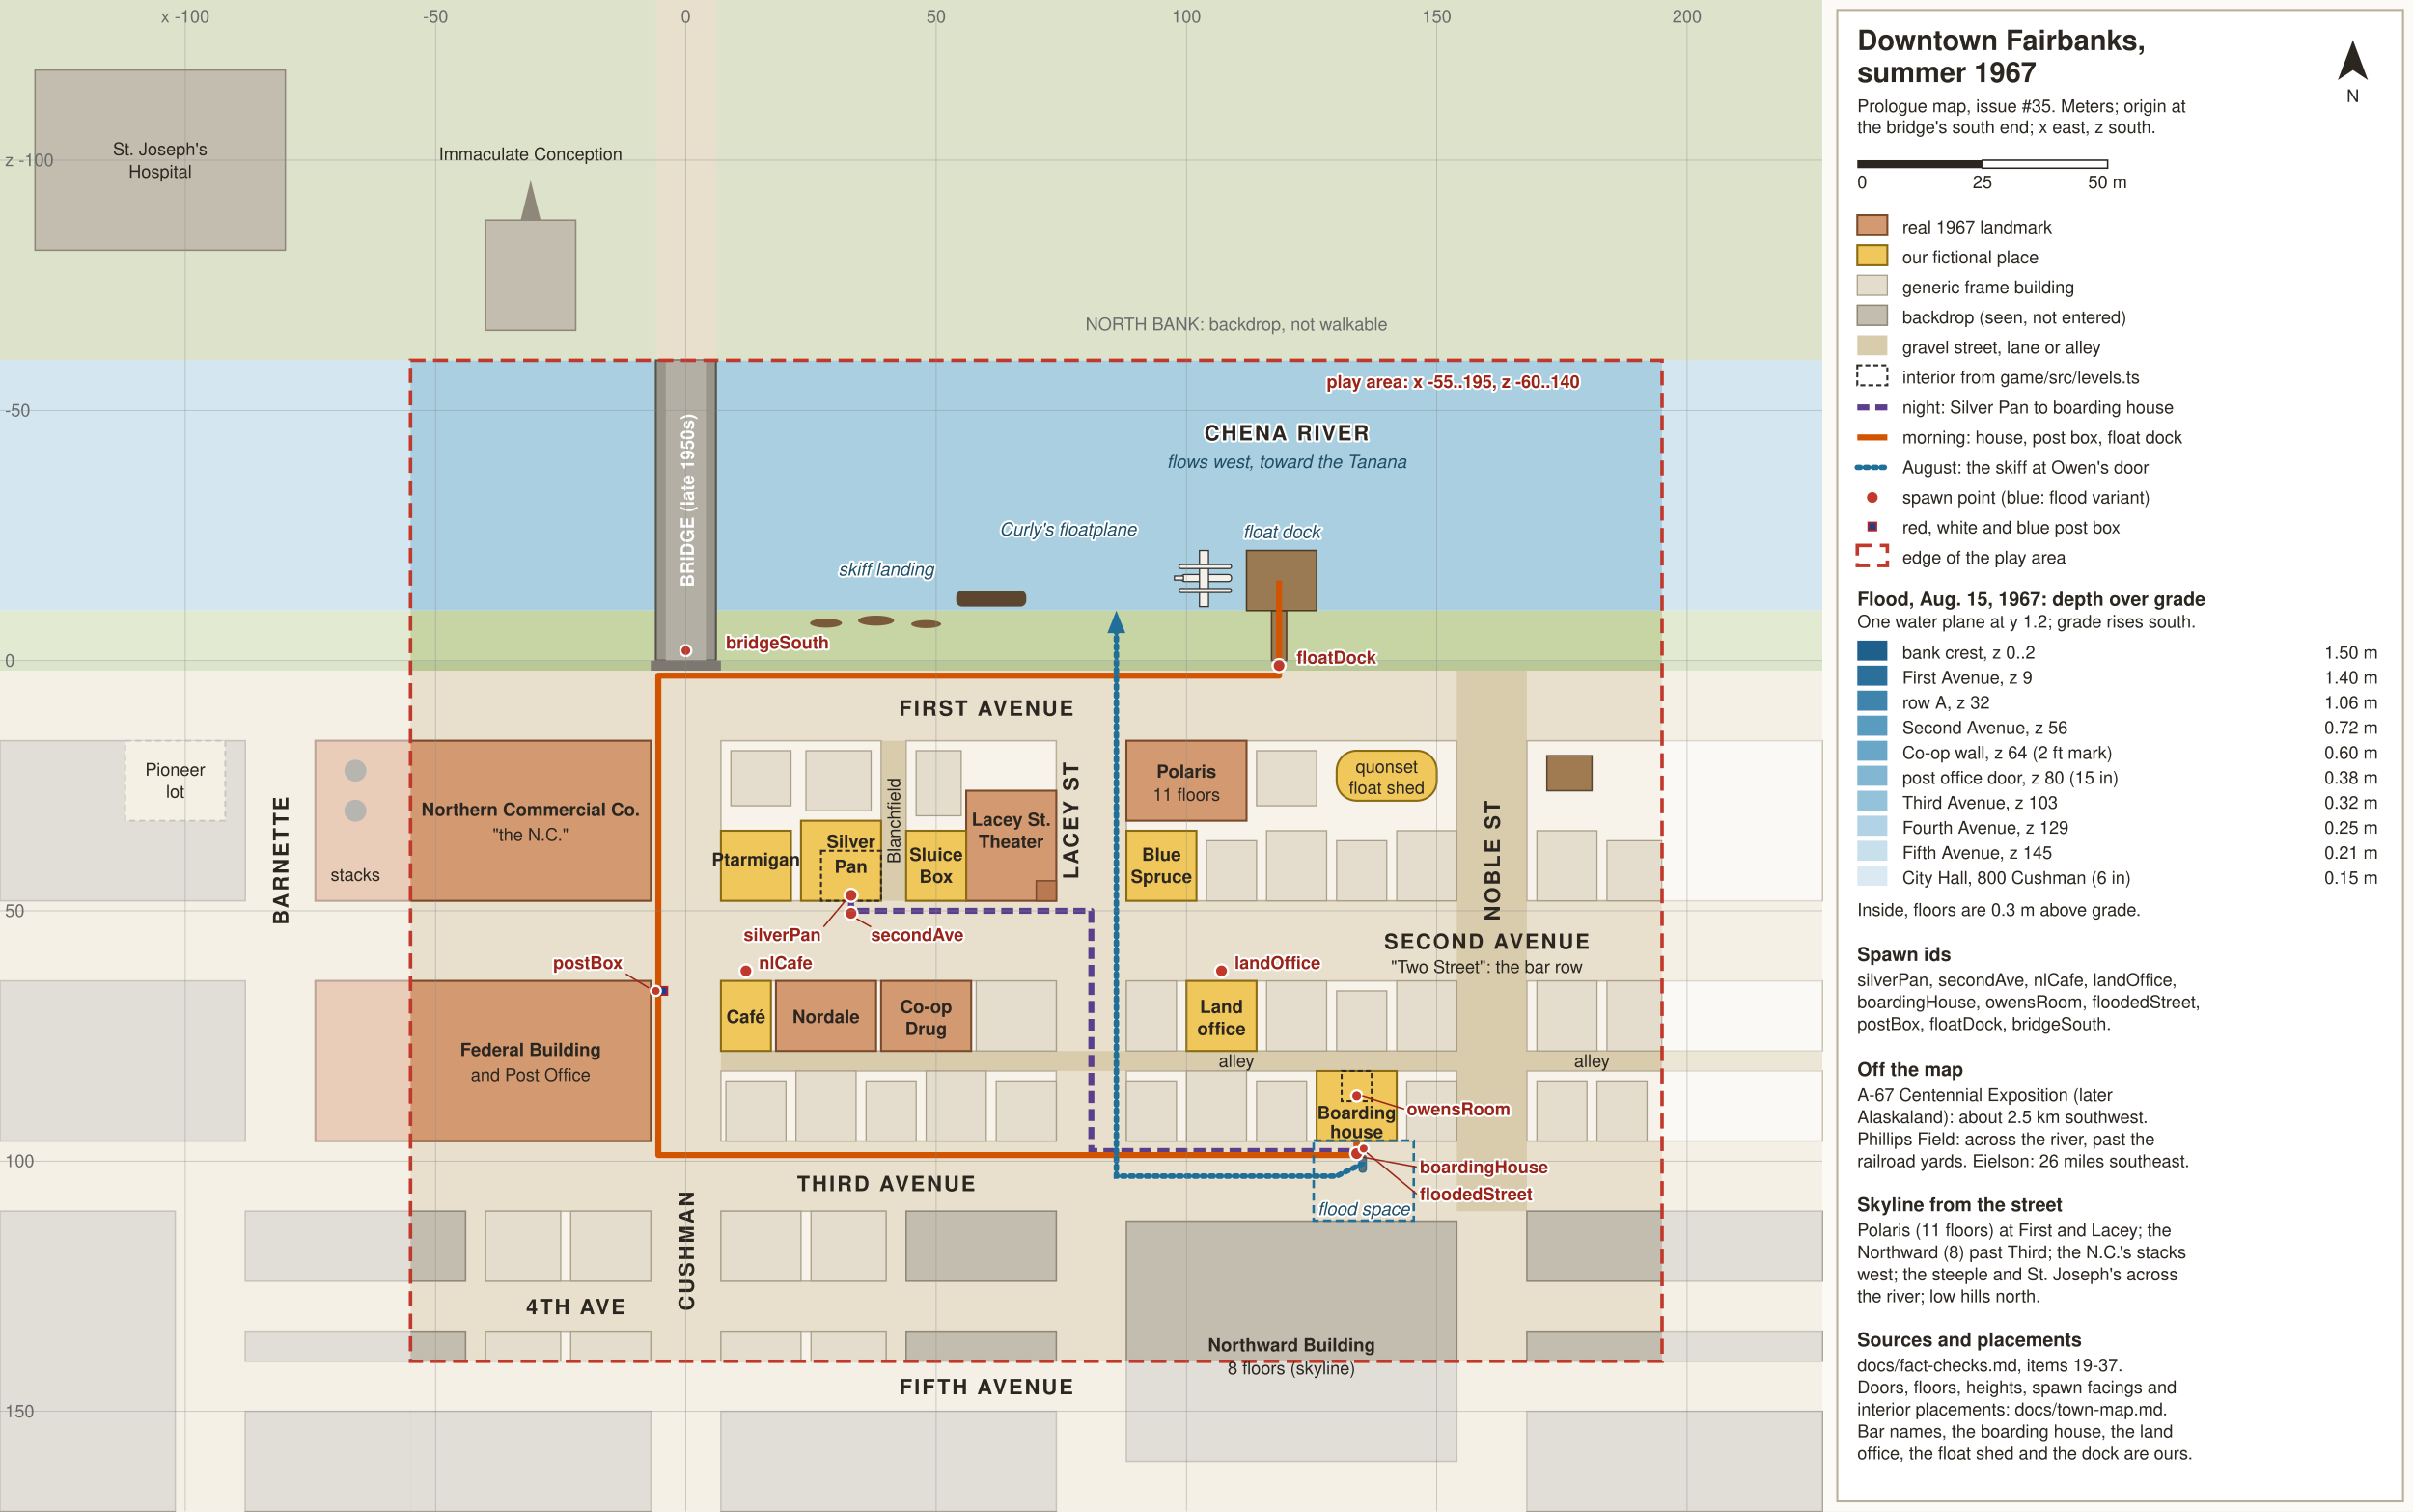
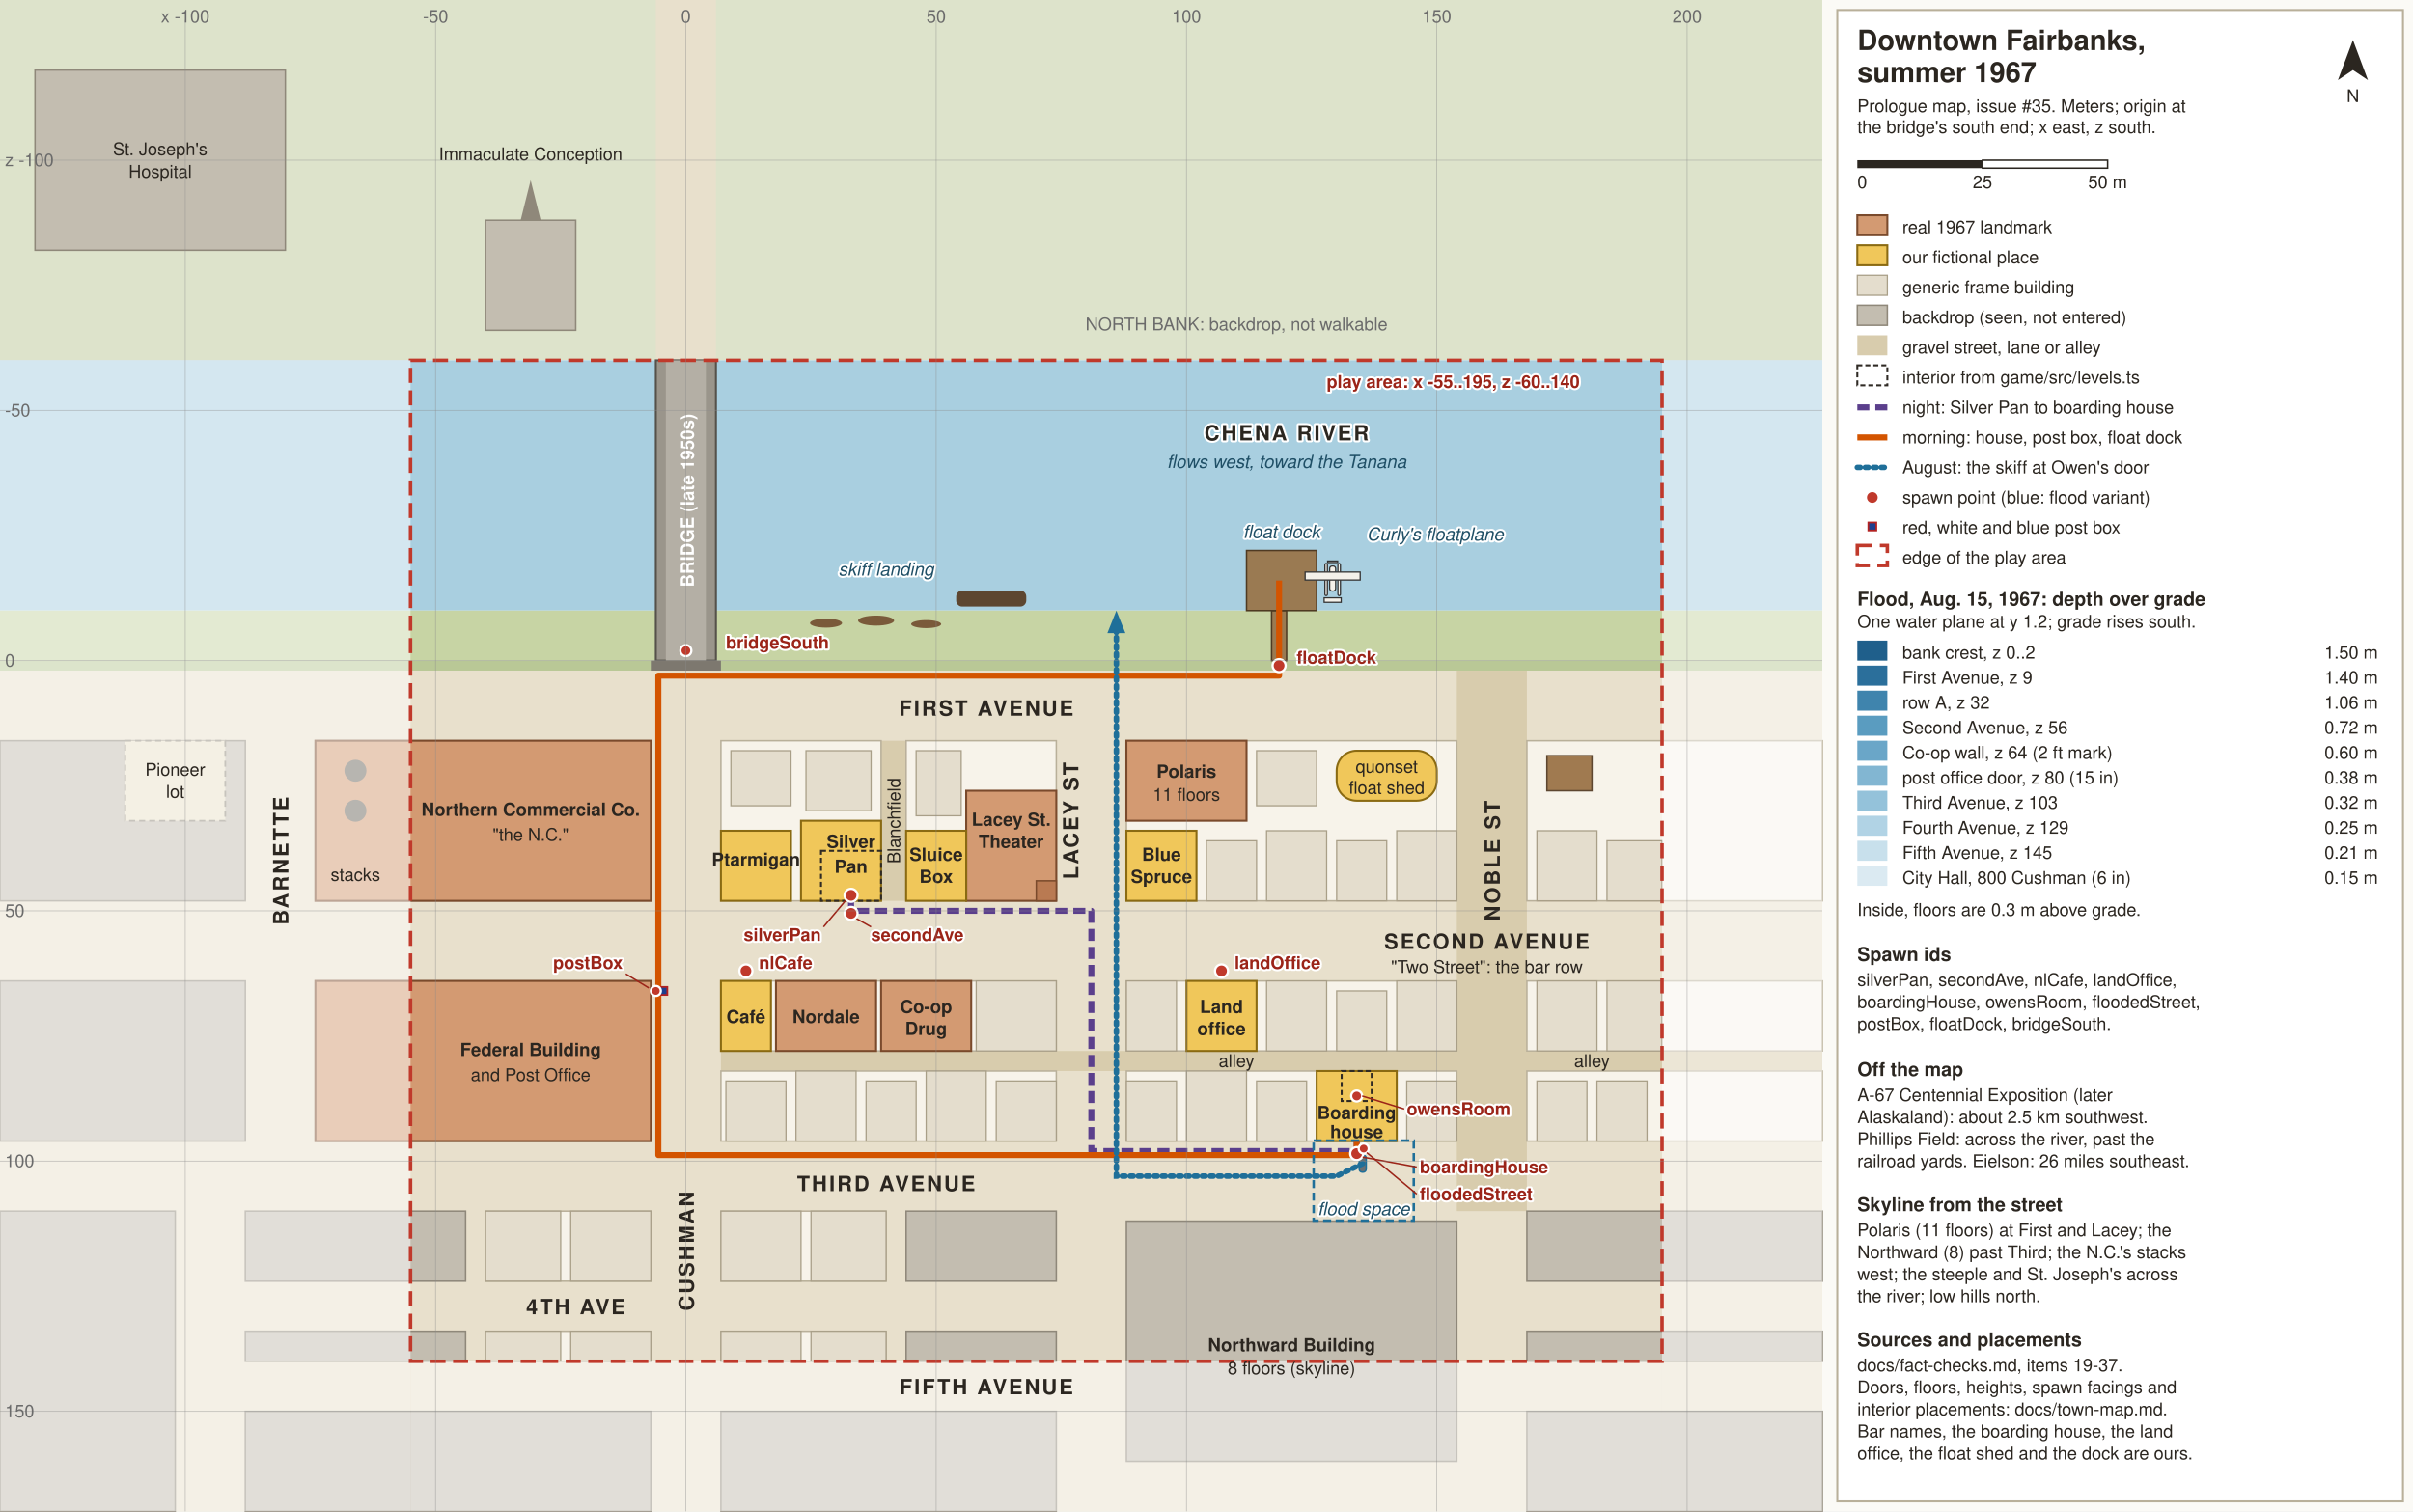
<svg xmlns="http://www.w3.org/2000/svg" viewBox="-137 -132 482 302" width="1446" height="906" font-family="Helvetica, Arial, sans-serif">
  <style>
    .land { fill: #dde3cb; }
    .river { fill: #a9cfe0; }
    .bank { fill: #c7d4a4; }
    .crest { fill: #b9c896; }
    .street { fill: #e8e0cc; }
    .gravel { fill: #d8ccad; }
    .block { fill: #f7f3ea; stroke: #b9b09a; stroke-width: 0.3; }
    .gen { fill: #e4ddcd; stroke: #a99f88; stroke-width: 0.25; }
    .real { fill: #d39a72; stroke: #7a4a2c; stroke-width: 0.4; }
    .ours { fill: #f0c75a; stroke: #8a6a12; stroke-width: 0.4; }
    .back { fill: #c3bdb0; stroke: #8f887a; stroke-width: 0.3; }
    .lot { fill: #e9e1c9; stroke: #8f887a; stroke-width: 0.35; stroke-dasharray: 1.2 0.8; }
    .interior { fill: none; stroke: #2f2a24; stroke-width: 0.4; stroke-dasharray: 1 0.6; }
    .dock { fill: #9a7a52; stroke: #4f3a22; stroke-width: 0.3; }
    .plane { fill: #f4f1ea; stroke: #333; stroke-width: 0.25; }
    .offplay { fill: #ffffff; opacity: 0.5; }
    .bound { fill: none; stroke: #c0392b; stroke-width: 0.7; stroke-dasharray: 3 1.5; }
    .grid { stroke: #8a8a8a; stroke-width: 0.15; opacity: 0.5; }
    .night { fill: none; stroke: #5b3f8c; stroke-width: 1.2; stroke-dasharray: 2.4 1.2; stroke-linejoin: round; }
    .morning { fill: none; stroke: #d35400; stroke-width: 1.2; stroke-linejoin: round; }
    .skiff { fill: none; stroke: #1f6f99; stroke-width: 1.1; stroke-dasharray: 0.6 1.0; stroke-linecap: round; }
    .spawn { fill: #c0392b; stroke: #ffffff; stroke-width: 0.45; }
    .leader { stroke: #9b2418; stroke-width: 0.3; }
    .halo { paint-order: stroke; stroke: #ffffff; stroke-width: 0.8px; stroke-linejoin: round; }
    .t { fill: #2b2620; font-size: 3.5px; }
    .tbld { fill: #2b2620; font-size: 3.6px; font-weight: bold; }
    .tst { fill: #2b2620; font-size: 4.2px; font-weight: bold; letter-spacing: 0.4px; }
    .tw { fill: #ffffff; font-size: 3.6px; font-weight: bold; }
    .tb { fill: #1f4f66; font-size: 3.6px; font-style: italic; }
    .tsp { fill: #9b2418; font-size: 3.5px; font-weight: bold; }
    .tg { fill: #6b6b6b; font-size: 3.5px; }
    .th { fill: #2b2620; font-size: 5.6px; font-weight: bold; }
    .tl { fill: #2b2620; font-size: 3.5px; }
    .tlb { fill: #2b2620; font-size: 3.8px; font-weight: bold; }
  </style>
  <rect x="-137" y="-132" width="482" height="302" fill="#fbfaf6" />
  <rect class="land" x="-137" y="-132" width="364" height="72" />
  <rect class="river" x="-137" y="-60" width="364" height="50" />
  <rect class="bank" x="-137" y="-10" width="364" height="10" />
  <rect class="crest" x="-137" y="0" width="364" height="2" />
  <rect class="street" x="-137" y="2" width="364" height="168" />
  <rect class="gravel" x="154" y="2" width="14" height="108" />
  <rect class="gravel" x="39" y="16" width="5" height="32" />
  <rect class="gravel" x="7" y="78" width="220" height="4" />
  <rect class="block" x="7" y="16" width="32" height="32" />
  <rect class="block" x="44" y="16" width="30" height="32" />
  <rect class="block" x="88" y="16" width="66" height="32" />
  <rect class="block" x="168" y="16" width="59" height="32" />
  <rect class="block" x="-74" y="16" width="67" height="32" />
  <rect class="back" x="-137" y="16" width="49" height="32" />
  <rect class="block" x="7" y="64" width="67" height="14" />
  <rect class="block" x="7" y="82" width="67" height="14" />
  <rect class="block" x="88" y="64" width="66" height="14" />
  <rect class="block" x="88" y="82" width="66" height="14" />
  <rect class="block" x="168" y="64" width="59" height="14" />
  <rect class="block" x="168" y="82" width="59" height="14" />
  <rect class="block" x="-74" y="64" width="67" height="32" />
  <rect class="back" x="-137" y="64" width="49" height="32" />
  <rect class="block" x="-40" y="110" width="33" height="14" />
  <rect class="block" x="7" y="110" width="33" height="14" />
  <rect class="back" x="44" y="110" width="30" height="14" />
  <rect class="back" x="-88" y="110" width="44" height="14" />
  <rect class="back" x="168" y="110" width="59" height="14" />
  <rect class="block" x="-40" y="134" width="33" height="6" />
  <rect class="block" x="7" y="134" width="33" height="6" />
  <rect class="back" x="44" y="134" width="30" height="6" />
  <rect class="back" x="-88" y="134" width="44" height="6" />
  <rect class="back" x="168" y="134" width="59" height="6" />
  <rect class="back" x="-88" y="150" width="81" height="20" />
  <rect class="back" x="7" y="150" width="67" height="20" />
  <rect class="back" x="168" y="150" width="59" height="20" />
  <rect class="back" x="-137" y="110" width="35" height="60" />
  <g>
    <rect class="gen" x="9" y="18" width="12" height="11" />
    <rect class="gen" x="24" y="18" width="13" height="12" />
    <rect class="gen" x="46" y="18" width="9" height="13" />
    <rect class="gen" x="114" y="18" width="12" height="11" />
    <rect class="gen" x="104" y="36" width="10" height="12" />
    <rect class="gen" x="116" y="34" width="12" height="14" />
    <rect class="gen" x="130" y="36" width="10" height="12" />
    <rect class="gen" x="142" y="34" width="12" height="14" />
    <rect class="gen" x="170" y="34" width="12" height="14" />
    <rect class="gen" x="184" y="36" width="11" height="12" />
    <rect class="gen" x="58" y="64" width="16" height="14" />
    <rect class="gen" x="8" y="84" width="12" height="12" />
    <rect class="gen" x="22" y="82" width="12" height="14" />
    <rect class="gen" x="36" y="84" width="10" height="12" />
    <rect class="gen" x="48" y="82" width="12" height="14" />
    <rect class="gen" x="62" y="84" width="12" height="12" />
    <rect class="gen" x="88" y="64" width="10" height="14" />
    <rect class="gen" x="116" y="64" width="12" height="14" />
    <rect class="gen" x="130" y="66" width="10" height="12" />
    <rect class="gen" x="142" y="64" width="12" height="14" />
    <rect class="gen" x="88" y="84" width="10" height="12" />
    <rect class="gen" x="100" y="82" width="12" height="14" />
    <rect class="gen" x="114" y="84" width="10" height="12" />
    <rect class="gen" x="144" y="84" width="10" height="12" />
    <rect class="gen" x="170" y="64" width="12" height="14" />
    <rect class="gen" x="184" y="64" width="11" height="14" />
    <rect class="gen" x="170" y="84" width="10" height="12" />
    <rect class="gen" x="182" y="84" width="10" height="12" />
    <rect class="gen" x="-40" y="110" width="15" height="14" />
    <rect class="gen" x="-23" y="110" width="16" height="14" />
    <rect class="gen" x="7" y="110" width="16" height="14" />
    <rect class="gen" x="25" y="110" width="15" height="14" />
    <rect class="gen" x="-40" y="134" width="15" height="6" />
    <rect class="gen" x="-23" y="134" width="16" height="6" />
    <rect class="gen" x="7" y="134" width="16" height="6" />
    <rect class="gen" x="25" y="134" width="15" height="6" />
  </g>
  <rect x="172" y="19" width="9" height="7" fill="#a07a50" stroke="#5d4630" stroke-width="0.3" />
  <rect class="real" x="-74" y="16" width="67" height="32" />
  <circle cx="-66" cy="22" r="2.2" fill="#6f6a60" />
  <circle cx="-66" cy="30" r="2.2" fill="#6f6a60" />
  <rect class="real" x="-74" y="64" width="67" height="32" />
  <rect class="real" x="88" y="16" width="24" height="16" />
  <rect class="real" x="56" y="26" width="18" height="22" />
  <rect x="70" y="44" width="4" height="4" fill="#b97a52" stroke="#7a4a2c" stroke-width="0.3" />
  <rect class="real" x="18" y="64" width="20" height="14" />
  <rect class="real" x="39" y="64" width="18" height="14" />
  <rect class="lot" x="-112" y="16" width="20" height="16" />
  <rect class="ours" x="23" y="32" width="16" height="16" />
  <rect class="interior" x="27" y="38" width="12" height="10" />
  <rect class="ours" x="7" y="34" width="14" height="14" />
  <rect class="ours" x="44" y="34" width="12" height="14" />
  <rect class="ours" x="88" y="34" width="14" height="14" />
  <rect class="ours" x="7" y="64" width="10" height="14" />
  <rect class="ours" x="100" y="64" width="14" height="14" />
  <rect class="ours" x="126" y="82" width="16" height="14" />
  <rect class="interior" x="131" y="82" width="6" height="6" />
  <rect class="ours" x="130" y="18" width="20" height="10" rx="4" ry="4" />
  <rect class="dock" x="117" y="-10" width="3" height="10" />
  <rect class="dock" x="112" y="-22" width="14" height="12" />
  <g>
-     <rect class="plane" x="99" y="-17.2" width="10" height="1.4" rx="0.6" />
-     <rect class="plane" x="102.6" y="-22" width="1.8" height="11.2" />
-     <rect class="plane" x="97.6" y="-16.9" width="1.8" height="0.8" />
-     <rect class="plane" x="98.5" y="-19.2" width="10.5" height="0.8" rx="0.4" fill="#d0ccc0" />
-     <rect class="plane" x="98.5" y="-14.4" width="10.5" height="0.8" rx="0.4" fill="#d0ccc0" />
+     <rect class="plane" x="127.65" y="-19.4" width="0.5" height="6.4" rx="0.25" fill="#d0ccc0" />
+     <rect class="plane" x="130.25" y="-19.4" width="0.5" height="6.4" rx="0.25" fill="#d0ccc0" />
+     <rect class="plane" x="128.6" y="-18.9" width="1.2" height="5" rx="0.5" />
+     <rect class="plane" x="123.7" y="-17.7" width="11" height="1.6" />
+     <rect class="plane" x="127.5" y="-12.55" width="3.4" height="0.9" />
+     <rect class="plane" x="128.2" y="-19.9" width="2" height="0.3" />
  </g>
  <g fill="#7a5a3a">
    <ellipse cx="28" cy="-7.5" rx="3.2" ry="0.9" />
    <ellipse cx="38" cy="-8" rx="3.6" ry="1.0" />
    <ellipse cx="48" cy="-7.3" rx="3" ry="0.8" />
    <rect x="54" y="-14" width="14" height="3.2" rx="1.2" fill="#5d4630" />
  </g>
  <rect class="street" x="-6" y="-132" width="12" height="72" />
  <rect x="-6" y="-60" width="12" height="60" fill="#9a958b" stroke="#55514a" stroke-width="0.4" />
  <rect x="-4" y="-60" width="8" height="60" fill="#b4afa5" />
  <rect x="-7" y="0" width="14" height="2" fill="#7d786f" />
  <rect class="back" x="-40" y="-88" width="18" height="22" />
  <polygon points="-31,-96 -33,-88 -29,-88" fill="#8f887a" />
  <rect class="back" x="-130" y="-118" width="50" height="36" />
  <rect class="back" x="88" y="112" width="66" height="48" />
  <rect class="offplay" x="-137" y="-60" width="82" height="230" />
  <rect class="offplay" x="195" y="-60" width="32" height="230" />
  <rect class="offplay" x="-55" y="140" width="250" height="30" />
  <rect class="bound" x="-55" y="-60" width="250" height="200" />
  <polyline class="night" points="33,47.6 33,50 81,50 81,98 134,98 134,96" />
  <polyline class="morning" points="134,96 134,98.8 -5.5,98.8 -5.5,3 118.5,3 118.5,-16" />
  <rect x="125.4" y="95.9" width="20" height="16" fill="none" stroke="#1f6f99" stroke-width="0.5" stroke-dasharray="1.6 0.9" />
  <rect x="134.5" y="98.8" width="1.4" height="3.4" rx="0.6" fill="#6a6f72" stroke="#1f6f99" stroke-width="0.3" />
  <polyline class="skiff" points="135.2,100.5 130,103 86,103 86,-6" />
  <polygon points="86,-10 84.2,-5.5 87.8,-5.5" fill="#1f6f99" />
  <rect x="-5.3" y="65.2" width="1.6" height="1.6" fill="#1d3f8f" stroke="#b22222" stroke-width="0.35" />
  <text class="tst halo" x="120" y="-44" text-anchor="middle" fill="#1f4f66">CHENA RIVER</text>
  <text class="tb" x="120" y="-38.5" text-anchor="middle">flows west, toward the Tanana</text>
  <text class="tb halo" x="119" y="-24.5" text-anchor="middle">float dock</text>
-   <text class="tb halo" x="90" y="-25" text-anchor="end">Curly's floatplane</text>
+   <text class="tb halo" x="136" y="-24" text-anchor="start">Curly's floatplane</text>
  <text class="tb halo" x="40" y="-17" text-anchor="middle">skiff landing</text>
  <text class="tw" x="1.6" y="-32" text-anchor="middle" transform="rotate(-90 1.6 -32)">BRIDGE (late 1950s)</text>
  <text class="t" x="-31" y="-100" text-anchor="middle">Immaculate Conception</text>
  <text class="t" x="-105" y="-101" text-anchor="middle">St. Joseph's</text>
  <text class="t" x="-105" y="-96.5" text-anchor="middle">Hospital</text>
  <text class="tg" x="110" y="-66" text-anchor="middle">NORTH BANK: backdrop, not walkable</text>
  <text class="tst" x="60" y="11" text-anchor="middle">FIRST AVENUE</text>
  <text class="tst" x="160" y="57.6" text-anchor="middle">SECOND AVENUE</text>
  <text class="t" x="160" y="62.4" text-anchor="middle">"Two Street": the bar row</text>
  <text class="tst" x="40" y="106" text-anchor="middle">THIRD AVENUE</text>
  <text class="tst" x="-22" y="130.6" text-anchor="middle">4TH AVE</text>
  <text class="tst" x="60" y="146.6" text-anchor="middle">FIFTH AVENUE</text>
  <text class="tst" x="1.6" y="118" text-anchor="middle" transform="rotate(-90 1.6 118)">CUSHMAN</text>
  <text class="tst" x="78.4" y="32" text-anchor="middle" transform="rotate(-90 78.4 32)">LACEY ST</text>
  <text class="tst" x="162.6" y="40" text-anchor="middle" transform="rotate(-90 162.6 40)">NOBLE ST</text>
  <text class="tst" x="-79.4" y="40" text-anchor="middle" transform="rotate(-90 -79.4 40)">BARNETTE</text>
  <text class="t" x="42.8" y="32" text-anchor="middle" transform="rotate(-90 42.8 32)">Blanchfield</text>
  <text class="t" x="110" y="81.2" text-anchor="middle">alley</text>
  <text class="t" x="181" y="81.2" text-anchor="middle">alley</text>
  <text class="tbld" x="-31" y="31" text-anchor="middle">Northern Commercial Co.</text>
  <text class="t" x="-31" y="36" text-anchor="middle">"the N.C."</text>
  <text class="tbld" x="-31" y="79" text-anchor="middle">Federal Building</text>
  <text class="t" x="-31" y="84" text-anchor="middle">and Post Office</text>
  <text class="tbld" x="100" y="23.4" text-anchor="middle">Polaris</text>
  <text class="t" x="100" y="28" text-anchor="middle">11 floors</text>
  <text class="tbld" x="65" y="33" text-anchor="middle">Lacey St.</text>
  <text class="tbld" x="65" y="37.4" text-anchor="middle">Theater</text>
  <text class="tbld" x="28" y="72.4" text-anchor="middle">Nordale</text>
  <text class="tbld" x="48" y="70.4" text-anchor="middle">Co-op</text>
  <text class="tbld" x="48" y="74.8" text-anchor="middle">Drug</text>
  <text class="t" x="-102" y="23" text-anchor="middle">Pioneer</text>
  <text class="t" x="-102" y="27.4" text-anchor="middle">lot</text>
  <text class="tbld" x="121" y="138" text-anchor="middle">Northward Building</text>
  <text class="t" x="121" y="142.6" text-anchor="middle">8 floors (skyline)</text>
  <text class="t" x="-66" y="44" text-anchor="middle">stacks</text>
  <text class="tbld" x="33" y="37.4" text-anchor="middle">Silver</text>
  <text class="tbld" x="33" y="42.4" text-anchor="middle">Pan</text>
  <text class="tbld" x="14" y="41" text-anchor="middle" textLength="12.6" lengthAdjust="spacingAndGlyphs">Ptarmigan</text>
  <text class="tbld" x="50" y="40" text-anchor="middle">Sluice</text>
  <text class="tbld" x="50" y="44.4" text-anchor="middle">Box</text>
  <text class="tbld" x="95" y="40" text-anchor="middle">Blue</text>
  <text class="tbld" x="95" y="44.4" text-anchor="middle">Spruce</text>
  <text class="tbld" x="12" y="72.4" text-anchor="middle">Café</text>
  <text class="tbld" x="107" y="70.4" text-anchor="middle">Land</text>
  <text class="tbld" x="107" y="74.8" text-anchor="middle">office</text>
  <text class="tbld" x="134" y="91.6" text-anchor="middle">Boarding</text>
  <text class="tbld" x="134" y="95.4" text-anchor="middle">house</text>
  <text class="t" x="140" y="22.4" text-anchor="middle">quonset</text>
  <text class="t" x="140" y="26.6" text-anchor="middle">float shed</text>
  <g>
    <line class="leader" x1="32.2" y1="47.6" x2="27.5" y2="53.2" />
    <circle class="spawn" cx="33" cy="46.9" r="1.3" />
    <text class="tsp halo" x="27" y="56" text-anchor="end">silverPan</text>
    <line class="leader" x1="33.8" y1="51.4" x2="37" y2="53.2" />
    <circle class="spawn" cx="33" cy="50.5" r="1.3" />
    <text class="tsp halo" x="37" y="56">secondAve</text>
    <circle class="spawn" cx="12" cy="62" r="1.3" />
    <text class="tsp halo" x="14.6" y="61.6">nlCafe</text>
    <circle class="spawn" cx="107" cy="62" r="1.3" />
    <text class="tsp halo" x="109.6" y="61.6">landOffice</text>
    <circle class="spawn" cx="134" cy="98.5" r="1.3" />
    <line class="leader" x1="135.2" y1="99.2" x2="146" y2="101.2" />
    <text class="tsp halo" x="146.6" y="102.4">boardingHouse</text>
    <circle class="spawn" cx="135.4" cy="97.5" r="1.0" fill="#1f6f99" />
    <line class="leader" x1="136" y1="98.3" x2="146" y2="106.6" />
    <text class="tsp halo" x="146.6" y="107.8" fill="#1f6f99">floodedStreet</text>
    <text class="tb halo" x="135.4" y="110.8" text-anchor="middle">flood space</text>
    <circle class="spawn" cx="134" cy="87" r="1.1" />
    <line class="leader" x1="135.1" y1="87" x2="143.5" y2="89.6" />
    <text class="tsp halo" x="144" y="90.8">owensRoom</text>
    <circle class="spawn" cx="118.5" cy="1" r="1.3" />
    <text class="tsp halo" x="122" y="0.6">floatDock</text>
    <circle class="spawn" cx="-6" cy="66" r="1.0" />
    <line class="leader" x1="-7.4" y1="65.4" x2="-12" y2="62.6" />
    <text class="tsp halo" x="-12.6" y="61.6" text-anchor="end">postBox</text>
    <circle class="spawn" cx="0" cy="-2" r="1.1" />
    <text class="tsp halo" x="8" y="-2.4">bridgeSouth</text>
  </g>
  <g>
    <line class="grid" x1="-100" y1="-128" x2="-100" y2="170" />
    <line class="grid" x1="-50" y1="-128" x2="-50" y2="170" />
    <line class="grid" x1="0" y1="-128" x2="0" y2="170" />
    <line class="grid" x1="50" y1="-128" x2="50" y2="170" />
    <line class="grid" x1="100" y1="-128" x2="100" y2="170" />
    <line class="grid" x1="150" y1="-128" x2="150" y2="170" />
    <line class="grid" x1="200" y1="-128" x2="200" y2="170" />
    <line class="grid" x1="-137" y1="-100" x2="227" y2="-100" />
    <line class="grid" x1="-137" y1="-50" x2="227" y2="-50" />
    <line class="grid" x1="-137" y1="0" x2="227" y2="0" />
    <line class="grid" x1="-137" y1="50" x2="227" y2="50" />
    <line class="grid" x1="-137" y1="100" x2="227" y2="100" />
    <line class="grid" x1="-137" y1="150" x2="227" y2="150" />
    <text class="tg" x="-100" y="-127.5" text-anchor="middle">x -100</text>
    <text class="tg" x="-50" y="-127.5" text-anchor="middle">-50</text>
    <text class="tg" x="0" y="-127.5" text-anchor="middle">0</text>
    <text class="tg" x="50" y="-127.5" text-anchor="middle">50</text>
    <text class="tg" x="100" y="-127.5" text-anchor="middle">100</text>
    <text class="tg" x="150" y="-127.5" text-anchor="middle">150</text>
    <text class="tg" x="200" y="-127.5" text-anchor="middle">200</text>
    <text class="tg" x="-136" y="-98.8">z -100</text>
    <text class="tg" x="-136" y="-48.8">-50</text>
    <text class="tg" x="-136" y="1.2">0</text>
    <text class="tg" x="-136" y="51.2">50</text>
    <text class="tg" x="-136" y="101.2">100</text>
    <text class="tg" x="-136" y="151.2">150</text>
    <text class="tsp halo" x="128" y="-54.5">play area: x -55..195, z -60..140</text>
  </g>
  <rect x="230" y="-130" width="113" height="298" fill="#ffffff" stroke="#b9b09a" stroke-width="0.4" />
  <text class="th" x="234" y="-122">Downtown Fairbanks,</text>
  <text class="th" x="234" y="-115.6">summer 1967</text>
  <text class="tl" x="234" y="-109.6">Prologue map, issue #35. Meters; origin at</text>
  <text class="tl" x="234" y="-105.4">the bridge's south end; x east, z south.</text>
  <polygon points="333,-124 330,-116 333,-118 336,-116" fill="#2b2620" />
  <text class="tl" x="333" y="-111.6" text-anchor="middle">N</text>
  <rect x="234" y="-100" width="25" height="1.6" fill="#2b2620" />
  <rect x="259" y="-100" width="25" height="1.6" fill="#ffffff" stroke="#2b2620" stroke-width="0.3" />
  <text class="tl" x="234" y="-94.4">0</text>
  <text class="tl" x="259" y="-94.4" text-anchor="middle">25</text>
  <text class="tl" x="284" y="-94.4" text-anchor="middle">50 m</text>
  <rect class="real" x="234" y="-89" width="6" height="4" />
  <text class="tl" x="243" y="-85.4">real 1967 landmark</text>
  <rect class="ours" x="234" y="-83" width="6" height="4" />
  <text class="tl" x="243" y="-79.4">our fictional place</text>
  <rect class="gen" x="234" y="-77" width="6" height="4" />
  <text class="tl" x="243" y="-73.4">generic frame building</text>
  <rect class="back" x="234" y="-71" width="6" height="4" />
  <text class="tl" x="243" y="-67.4">backdrop (seen, not entered)</text>
  <rect class="gravel" x="234" y="-65" width="6" height="4" />
  <text class="tl" x="243" y="-61.4">gravel street, lane or alley</text>
  <rect class="interior" x="234" y="-59" width="6" height="4" />
  <text class="tl" x="243" y="-55.4">interior from game/src/levels.ts</text>
  <line class="night" x1="234" y1="-50.6" x2="240" y2="-50.6" />
  <text class="tl" x="243" y="-49.4">night: Silver Pan to boarding house</text>
  <line class="morning" x1="234" y1="-44.6" x2="240" y2="-44.6" />
  <text class="tl" x="243" y="-43.4">morning: house, post box, float dock</text>
  <line class="skiff" x1="234" y1="-38.6" x2="240" y2="-38.6" />
  <text class="tl" x="243" y="-37.4">August: the skiff at Owen's door</text>
  <circle class="spawn" cx="237" cy="-32.6" r="1.3" />
  <text class="tl" x="243" y="-31.4">spawn point (blue: flood variant)</text>
  <rect x="236.2" y="-27.6" width="1.6" height="1.6" fill="#1d3f8f" stroke="#b22222" stroke-width="0.35" />
  <text class="tl" x="243" y="-25.4">red, white and blue post box</text>
  <rect class="bound" x="234" y="-23" width="6" height="4" />
  <text class="tl" x="243" y="-19.4">edge of the play area</text>
  <text class="tlb" x="234" y="-11">Flood, Aug. 15, 1967: depth over grade</text>
  <text class="tl" x="234" y="-6.6">One water plane at y 1.2; grade rises south.</text>
  <g>
    <rect x="234" y="-4" width="6" height="4" fill="#1f5f8b" />
    <text class="tl" x="243" y="-0.4">bank crest, z 0..2</text>
    <text class="tl" x="338" y="-0.4" text-anchor="end">1.50 m</text>
    <rect x="234" y="1" width="6" height="4" fill="#2b6f9b" />
    <text class="tl" x="243" y="4.6">First Avenue, z 9</text>
    <text class="tl" x="338" y="4.6" text-anchor="end">1.40 m</text>
    <rect x="234" y="6" width="6" height="4" fill="#3f84ad" />
    <text class="tl" x="243" y="9.6">row A, z 32</text>
    <text class="tl" x="338" y="9.6" text-anchor="end">1.06 m</text>
    <rect x="234" y="11" width="6" height="4" fill="#5a9cc0" />
    <text class="tl" x="243" y="14.6">Second Avenue, z 56</text>
    <text class="tl" x="338" y="14.6" text-anchor="end">0.72 m</text>
    <rect x="234" y="16" width="6" height="4" fill="#6aa6c8" />
    <text class="tl" x="243" y="19.6">Co-op wall, z 64 (2 ft mark)</text>
    <text class="tl" x="338" y="19.6" text-anchor="end">0.60 m</text>
    <rect x="234" y="21" width="6" height="4" fill="#82b6d2" />
    <text class="tl" x="243" y="24.6">post office door, z 80 (15 in)</text>
    <text class="tl" x="338" y="24.6" text-anchor="end">0.38 m</text>
    <rect x="234" y="26" width="6" height="4" fill="#94c2da" />
    <text class="tl" x="243" y="29.6">Third Avenue, z 103</text>
    <text class="tl" x="338" y="29.6" text-anchor="end">0.32 m</text>
    <rect x="234" y="31" width="6" height="4" fill="#b1d3e5" />
    <text class="tl" x="243" y="34.6">Fourth Avenue, z 129</text>
    <text class="tl" x="338" y="34.6" text-anchor="end">0.25 m</text>
    <rect x="234" y="36" width="6" height="4" fill="#c8e0ec" />
    <text class="tl" x="243" y="39.6">Fifth Avenue, z 145</text>
    <text class="tl" x="338" y="39.6" text-anchor="end">0.21 m</text>
    <rect x="234" y="41" width="6" height="4" fill="#dbeaf2" />
    <text class="tl" x="243" y="44.6">City Hall, 800 Cushman (6 in)</text>
    <text class="tl" x="338" y="44.6" text-anchor="end">0.15 m</text>
  </g>
  <text class="tl" x="234" y="51">Inside, floors are 0.3 m above grade.</text>
  <text class="tlb" x="234" y="60">Spawn ids</text>
  <text class="tl" x="234" y="65">silverPan, secondAve, nlCafe, landOffice,</text>
  <text class="tl" x="234" y="69.4">boardingHouse, owensRoom, floodedStreet,</text>
  <text class="tl" x="234" y="73.8">postBox, floatDock, bridgeSouth.</text>
  <text class="tlb" x="234" y="83">Off the map</text>
  <text class="tl" x="234" y="88">A-67 Centennial Exposition (later</text>
  <text class="tl" x="234" y="92.4">Alaskaland): about 2.5 km southwest.</text>
  <text class="tl" x="234" y="96.8">Phillips Field: across the river, past the</text>
  <text class="tl" x="234" y="101.2">railroad yards. Eielson: 26 miles southeast.</text>
  <text class="tlb" x="234" y="110">Skyline from the street</text>
  <text class="tl" x="234" y="115">Polaris (11 floors) at First and Lacey; the</text>
  <text class="tl" x="234" y="119.4">Northward (8) past Third; the N.C.'s stacks</text>
  <text class="tl" x="234" y="123.8">west; the steeple and St. Joseph's across</text>
  <text class="tl" x="234" y="128.2">the river; low hills north.</text>
  <text class="tlb" x="234" y="137">Sources and placements</text>
  <text class="tl" x="234" y="142">docs/fact-checks.md, items 19-37.</text>
  <text class="tl" x="234" y="146.4">Doors, floors, heights, spawn facings and</text>
  <text class="tl" x="234" y="150.8">interior placements: docs/town-map.md.</text>
  <text class="tl" x="234" y="155.2">Bar names, the boarding house, the land</text>
  <text class="tl" x="234" y="159.6">office, the float shed and the dock are ours.</text>
</svg>
